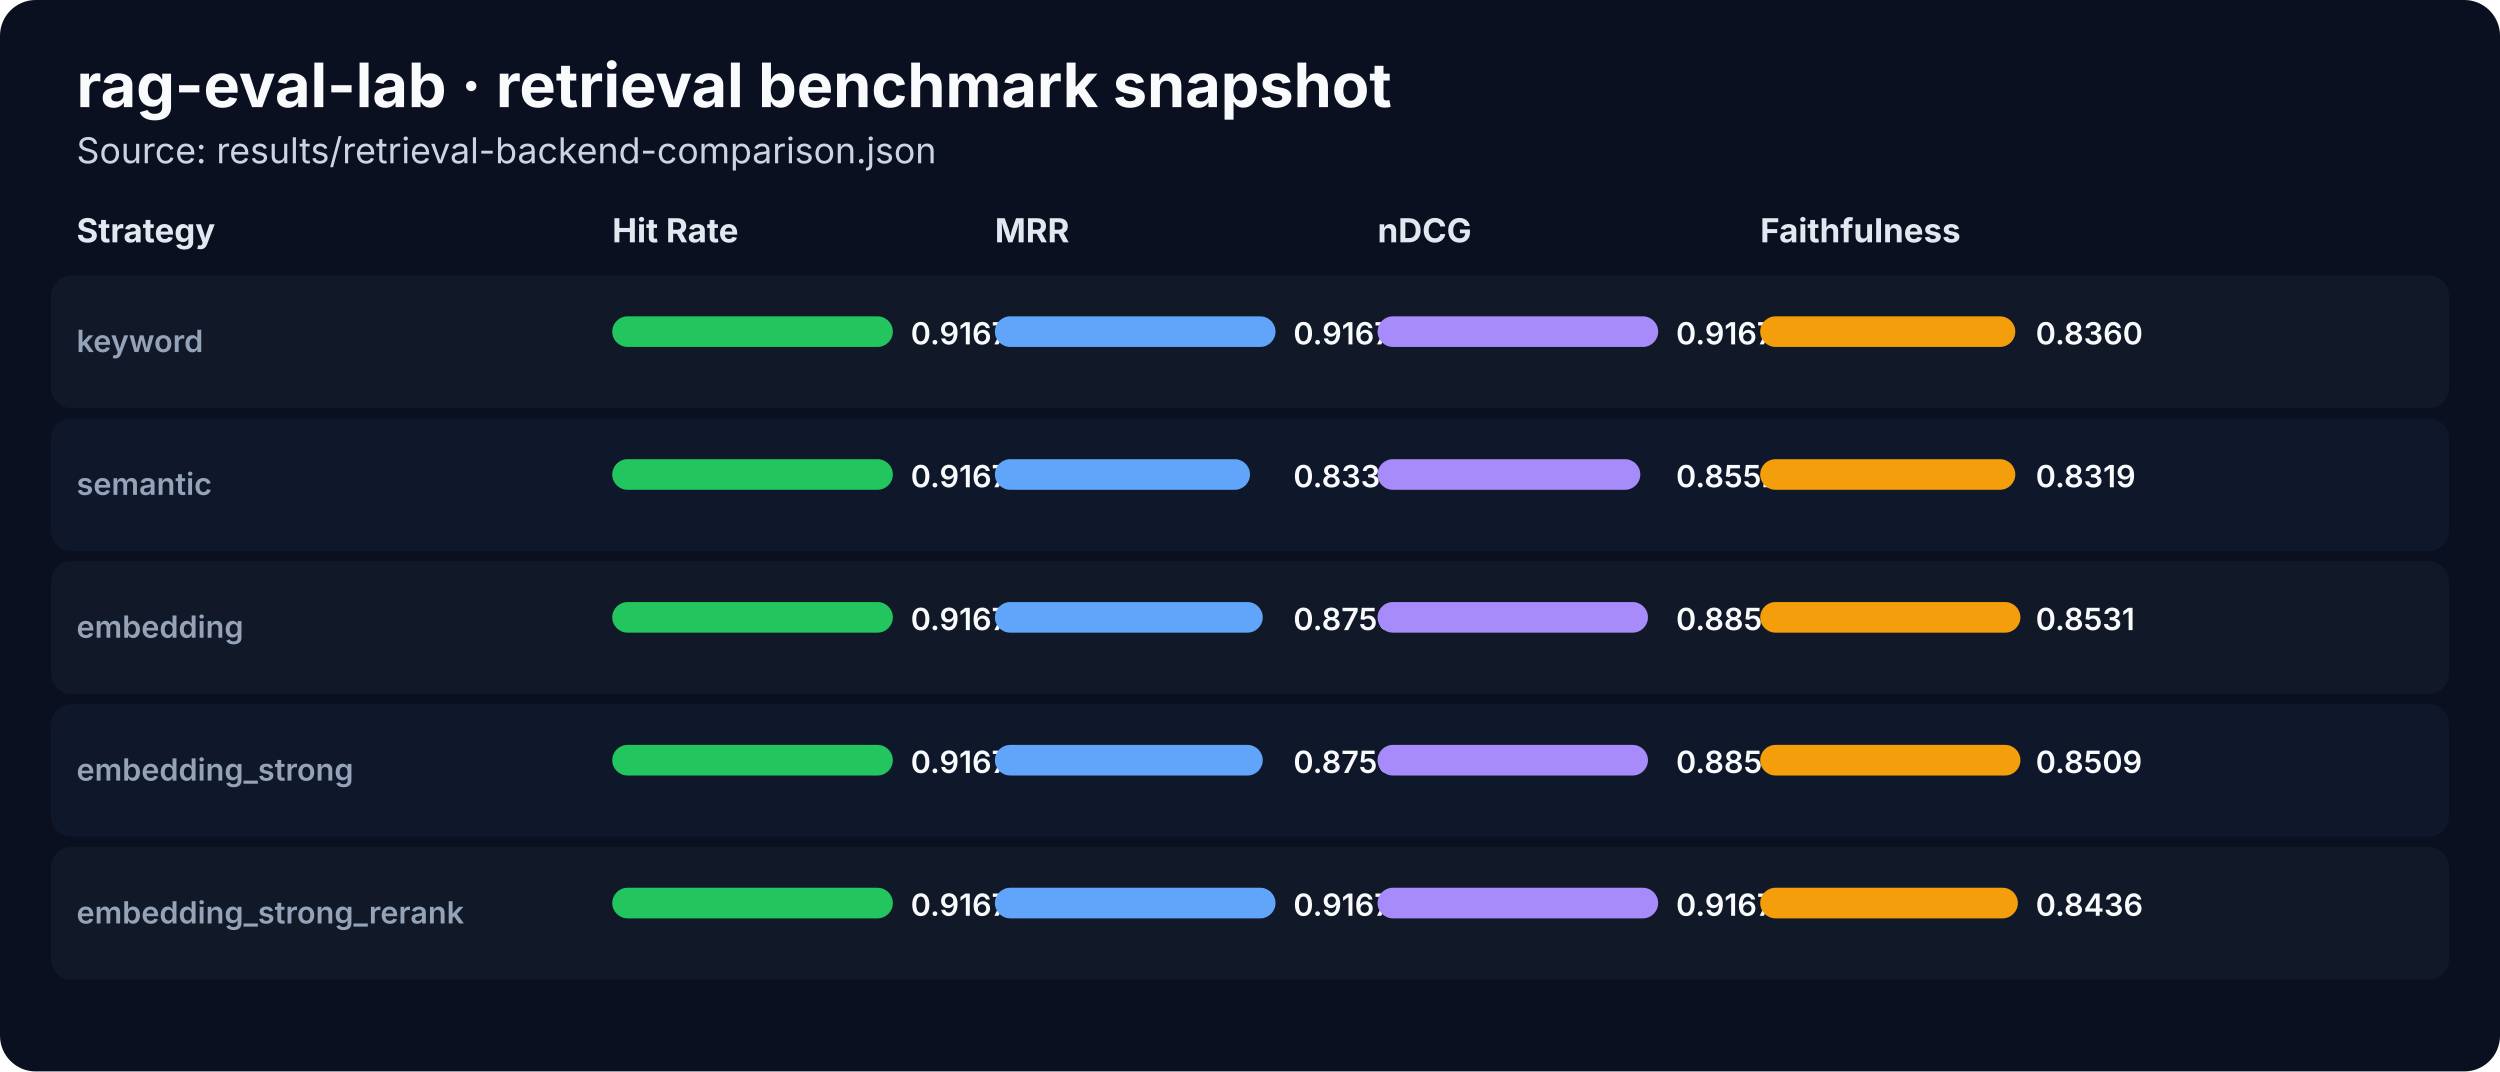
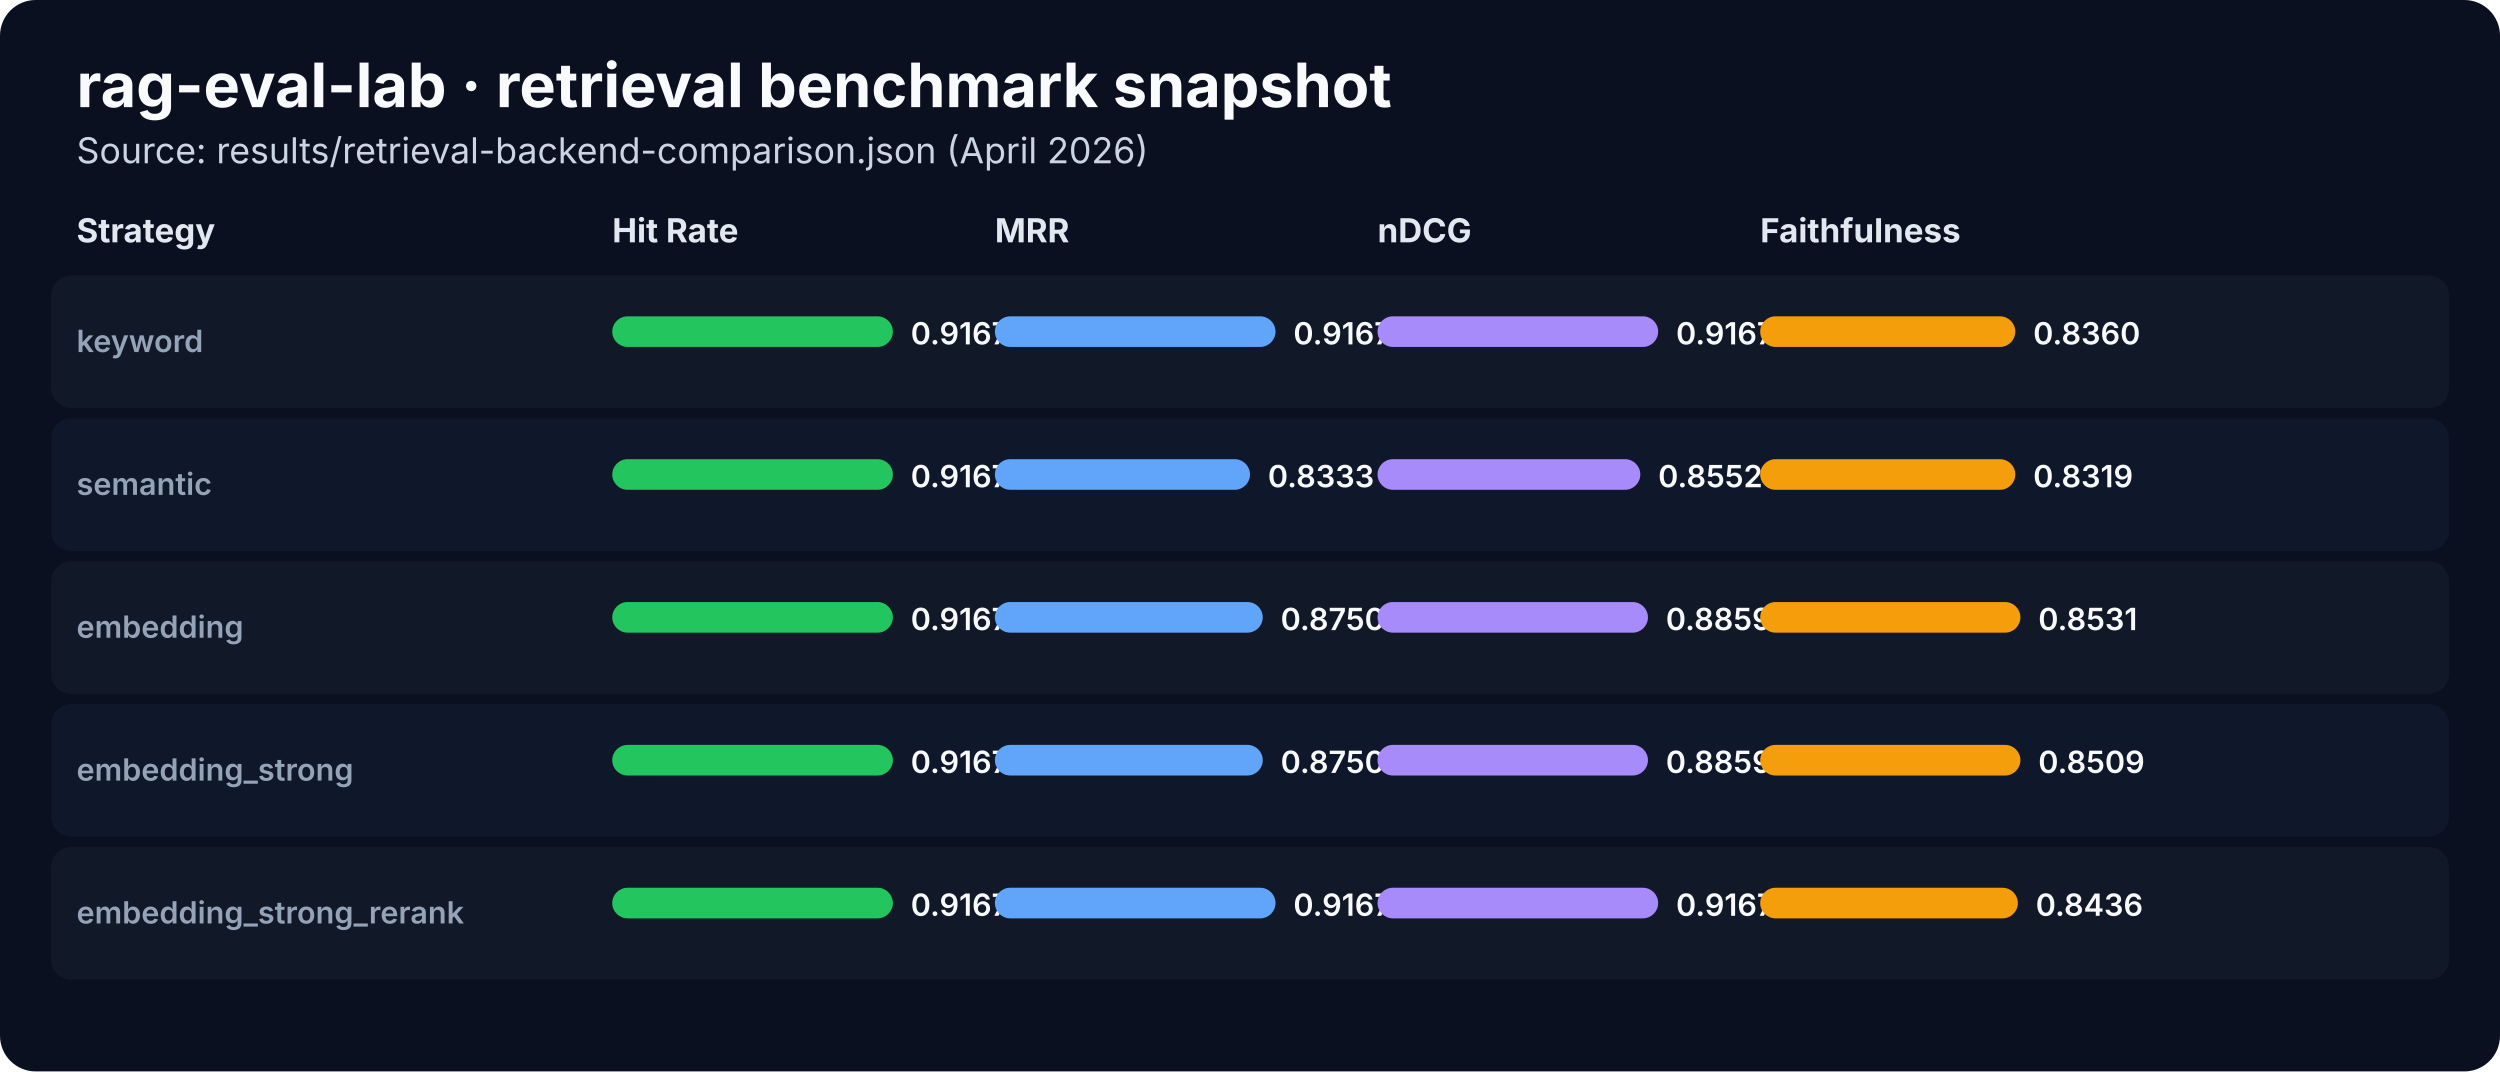
<svg xmlns="http://www.w3.org/2000/svg" width="980" height="420" viewBox="0 0 980 420" role="img" aria-labelledby="title desc">
  <style>
    .bg { fill: #0b1020; }
    .title { fill: #f8fafc; font: 700 24px 'Inter', 'Segoe UI', sans-serif; }
    .subtitle { fill: #cbd5e1; font: 400 14px 'Inter', 'Segoe UI', sans-serif; }
    .header { fill: #e2e8f0; font: 700 13px 'Inter', 'Segoe UI', sans-serif; }
    .label { fill: #94a3b8; font: 600 12px 'Inter', 'Segoe UI', sans-serif; }
    .value { fill: #f8fafc; font: 600 12px 'Inter', 'Segoe UI', sans-serif; }
    .row { fill: #111827; }
    .rowAlt { fill: #0f172a; }
    .barHit { fill: #22c55e; }
    .barMrr { fill: #60a5fa; }
    .barNdcg { fill: #a78bfa; }
    .barFaith { fill: #f59e0b; }
  </style>
  <rect class="bg" x="0" y="0" width="980" height="420" rx="14" />
  <text class="title" x="30" y="42">rag-eval-lab · retrieval benchmark snapshot</text>
-   <text class="subtitle" x="30" y="64">Source: results/retrieval-backend-comparison.json</text>
+   <text class="subtitle" x="30" y="64">Source: results/retrieval-backend-comparison.json (April 2026)</text>
  <text class="header" x="30" y="95">Strategy</text>
  <text class="header" x="240" y="95">Hit Rate</text>
  <text class="header" x="390" y="95">MRR</text>
  <text class="header" x="540" y="95">nDCG</text>
  <text class="header" x="690" y="95">Faithfulness</text>
  <g transform="translate(0,0)">
    <rect class="row" x="20" y="108" width="940" height="52" rx="8" />
    <text class="label" x="30" y="138">keyword</text>
    <rect class="barHit" x="240" y="124" width="110" height="12" rx="6" />
    <text class="value" x="357" y="135">0.9167</text>
    <rect class="barMrr" x="390" y="124" width="110" height="12" rx="6" />
    <text class="value" x="507" y="135">0.9167</text>
    <rect class="barNdcg" x="540" y="124" width="110" height="12" rx="6" />
    <text class="value" x="657" y="135">0.9167</text>
    <rect class="barFaith" x="690" y="124" width="100" height="12" rx="6" />
-     <text class="value" x="798" y="135">0.8360</text>
+     <text class="value" x="797" y="135">0.8360</text>
  </g>
  <g transform="translate(0,56)">
    <rect class="rowAlt" x="20" y="108" width="940" height="52" rx="8" />
    <text class="label" x="30" y="138">semantic</text>
    <rect class="barHit" x="240" y="124" width="110" height="12" rx="6" />
    <text class="value" x="357" y="135">0.9167</text>
    <rect class="barMrr" x="390" y="124" width="100" height="12" rx="6" />
-     <text class="value" x="507" y="135">0.8333</text>
+     <text class="value" x="497" y="135">0.8333</text>
    <rect class="barNdcg" x="540" y="124" width="103" height="12" rx="6" />
-     <text class="value" x="657" y="135">0.8552</text>
+     <text class="value" x="650" y="135">0.8552</text>
    <rect class="barFaith" x="690" y="124" width="100" height="12" rx="6" />
-     <text class="value" x="798" y="135">0.8319</text>
+     <text class="value" x="797" y="135">0.8319</text>
  </g>
  <g transform="translate(0,112)">
    <rect class="row" x="20" y="108" width="940" height="52" rx="8" />
    <text class="label" x="30" y="138">embedding</text>
    <rect class="barHit" x="240" y="124" width="110" height="12" rx="6" />
    <text class="value" x="357" y="135">0.9167</text>
    <rect class="barMrr" x="390" y="124" width="105" height="12" rx="6" />
-     <text class="value" x="507" y="135">0.8750</text>
+     <text class="value" x="502" y="135">0.8750</text>
    <rect class="barNdcg" x="540" y="124" width="106" height="12" rx="6" />
-     <text class="value" x="657" y="135">0.8859</text>
+     <text class="value" x="653" y="135">0.8859</text>
    <rect class="barFaith" x="690" y="124" width="102" height="12" rx="6" />
-     <text class="value" x="798" y="135">0.8531</text>
+     <text class="value" x="799" y="135">0.8531</text>
  </g>
  <g transform="translate(0,168)">
    <rect class="rowAlt" x="20" y="108" width="940" height="52" rx="8" />
    <text class="label" x="30" y="138">embedding_strong</text>
    <rect class="barHit" x="240" y="124" width="110" height="12" rx="6" />
    <text class="value" x="357" y="135">0.9167</text>
    <rect class="barMrr" x="390" y="124" width="105" height="12" rx="6" />
-     <text class="value" x="507" y="135">0.8750</text>
+     <text class="value" x="502" y="135">0.8750</text>
    <rect class="barNdcg" x="540" y="124" width="106" height="12" rx="6" />
-     <text class="value" x="657" y="135">0.8859</text>
+     <text class="value" x="653" y="135">0.8859</text>
    <rect class="barFaith" x="690" y="124" width="102" height="12" rx="6" />
-     <text class="value" x="798" y="135">0.8509</text>
+     <text class="value" x="799" y="135">0.8509</text>
  </g>
  <g transform="translate(0,224)">
    <rect class="row" x="20" y="108" width="940" height="52" rx="8" />
    <text class="label" x="30" y="138">embedding_strong_rerank</text>
    <rect class="barHit" x="240" y="124" width="110" height="12" rx="6" />
    <text class="value" x="357" y="135">0.9167</text>
    <rect class="barMrr" x="390" y="124" width="110" height="12" rx="6" />
    <text class="value" x="507" y="135">0.9167</text>
    <rect class="barNdcg" x="540" y="124" width="110" height="12" rx="6" />
    <text class="value" x="657" y="135">0.9167</text>
    <rect class="barFaith" x="690" y="124" width="101" height="12" rx="6" />
    <text class="value" x="798" y="135">0.8436</text>
  </g>
</svg>
